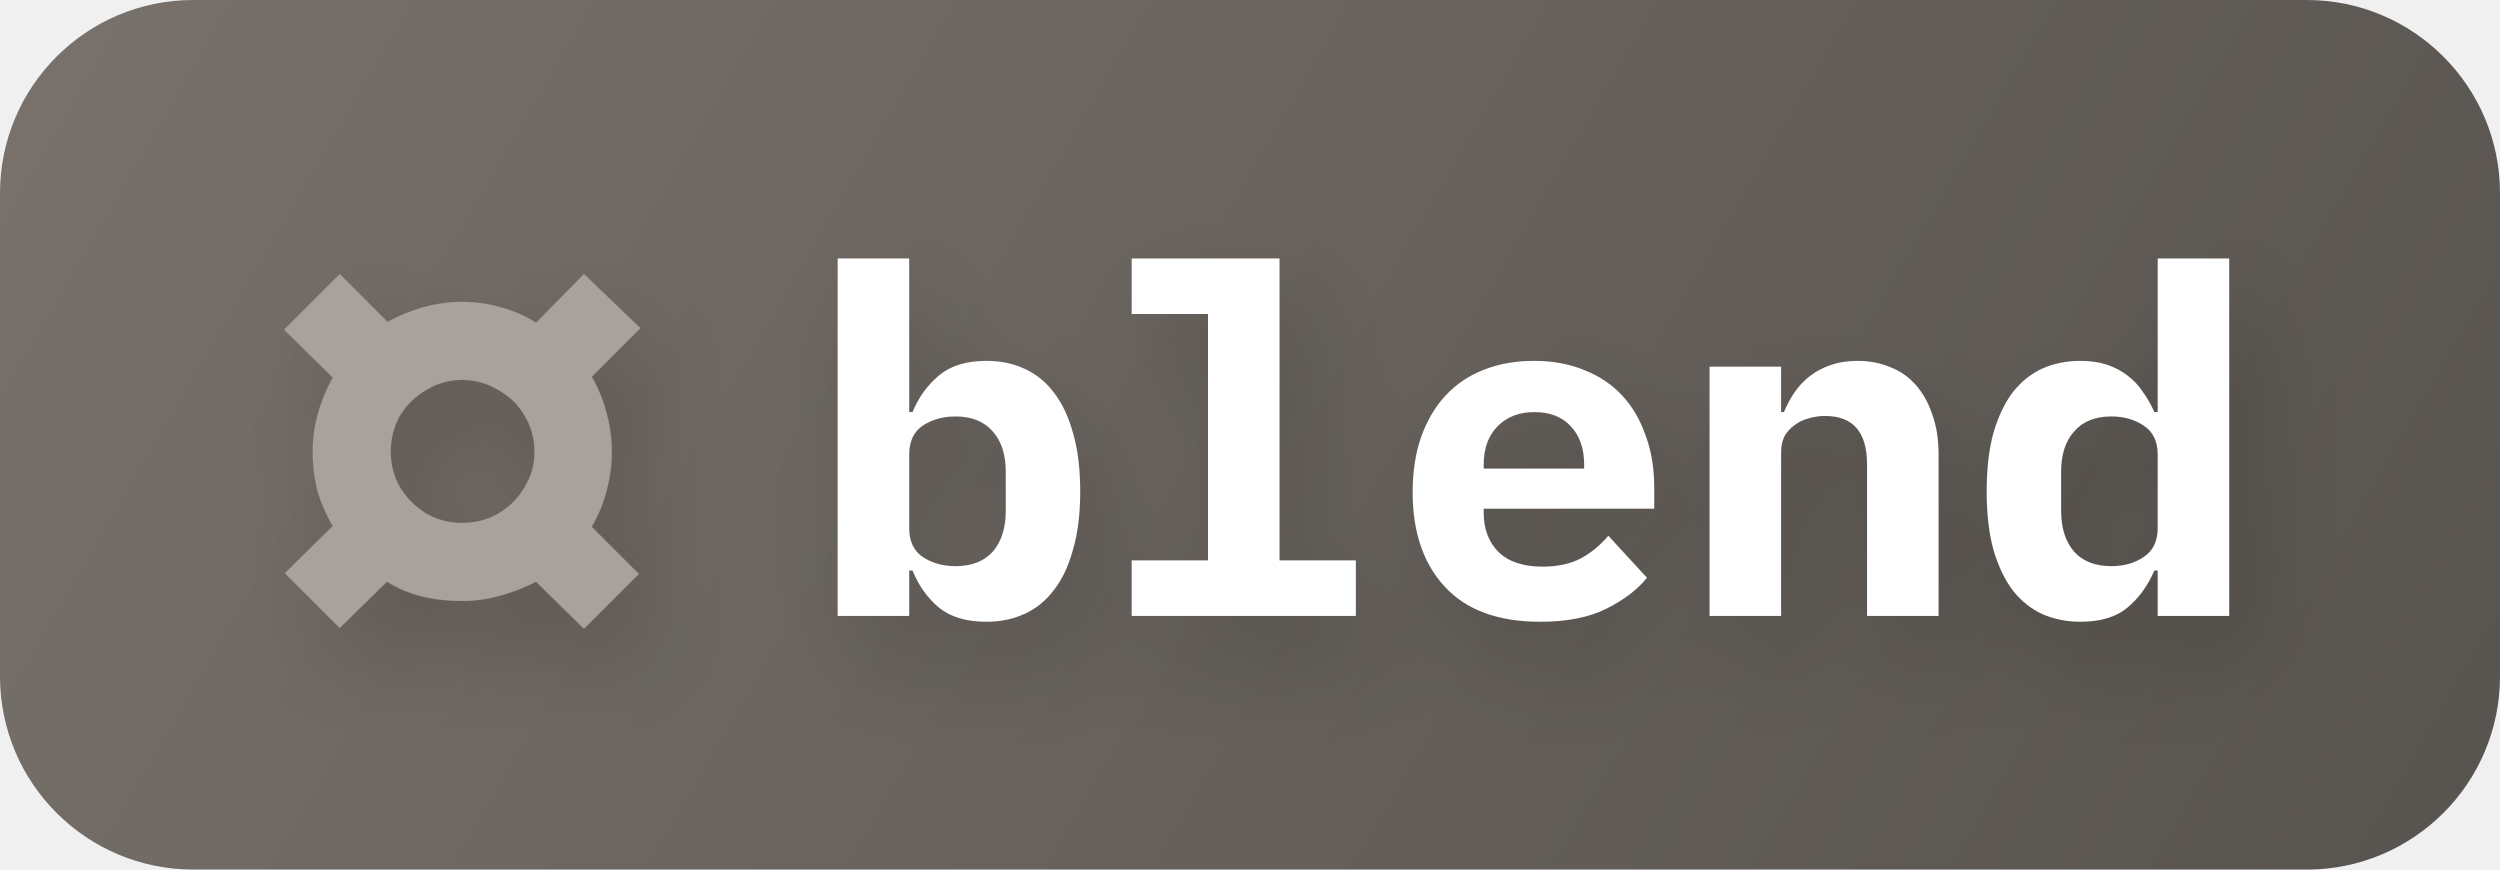
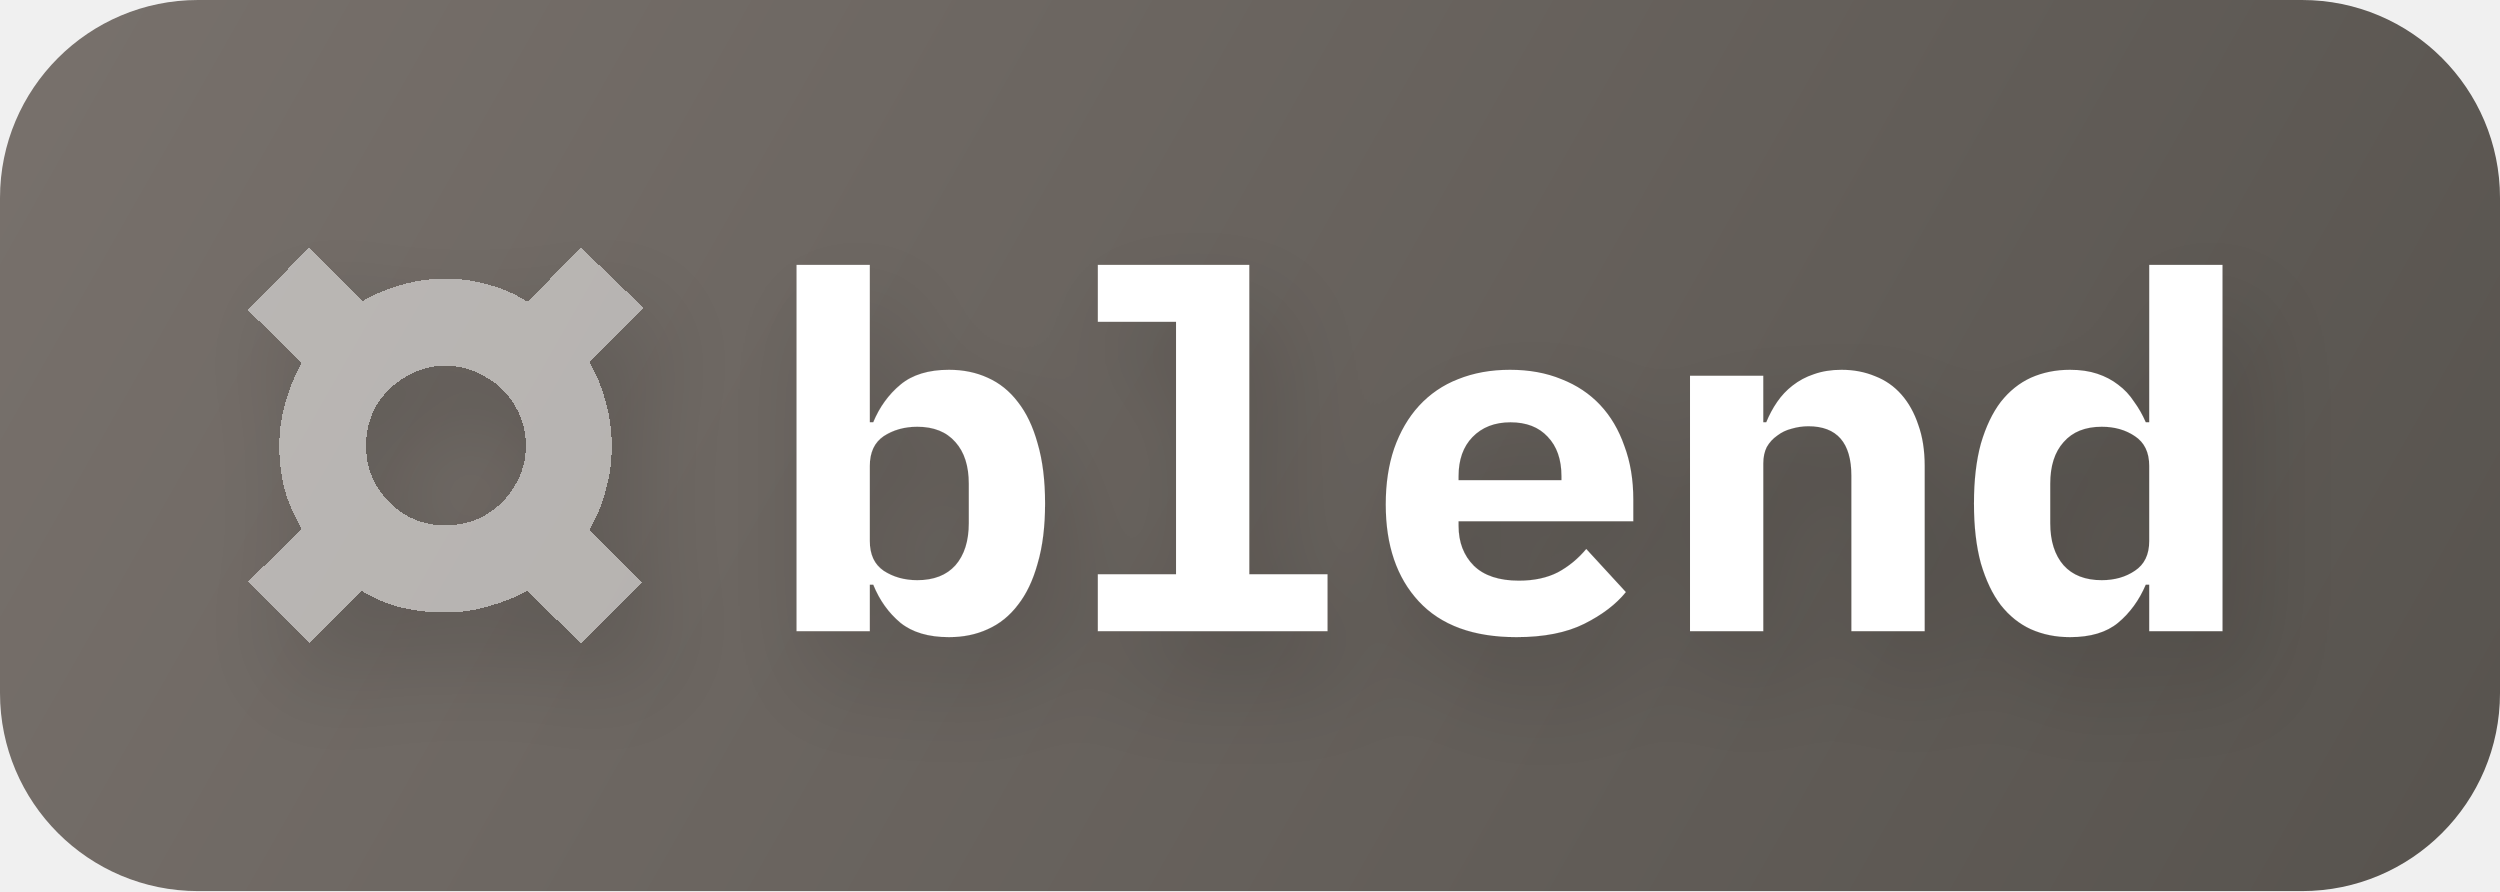
- <svg xmlns="http://www.w3.org/2000/svg" fill="none" viewBox="0 0 207 72" width="207" height="72">
-   <rect width="207" height="72" rx="16" fill="url(#a)" />
+ <svg xmlns="http://www.w3.org/2000/svg" width="202" height="72" fill="none">
+   <rect width="202" height="72" rx="16" fill="url(#a)" />
  <g filter="url(#b)">
-     <path d="M25.888 37.408c0-1.11.15-2.176.448-3.2a12.938 12.938 0 0 1 1.216-2.944l-4.032-3.968 4.608-4.608 3.968 3.968a12.938 12.938 0 0 1 2.944-1.216 11.82 11.82 0 0 1 3.2-.448c1.11 0 2.176.15 3.2.448a9.963 9.963 0 0 1 2.944 1.28l3.968-4.032 4.672 4.48-4.032 4.032c.512.853.917 1.835 1.216 2.944.299 1.067.448 2.155.448 3.264 0 1.152-.15 2.24-.448 3.264a11.015 11.015 0 0 1-1.216 2.944l3.904 3.904-4.544 4.544-3.968-3.904c-.896.47-1.877.853-2.944 1.152a11.37 11.37 0 0 1-3.2.448c-1.152 0-2.261-.128-3.328-.384a10.086 10.086 0 0 1-2.88-1.216L28.128 52l-4.544-4.544 3.968-3.904a12.83 12.83 0 0 1-1.28-2.944 13.146 13.146 0 0 1-.384-3.2Zm6.464 0a5.83 5.83 0 0 0 .768 2.944 6.63 6.63 0 0 0 2.176 2.176 5.83 5.83 0 0 0 2.944.768c1.11 0 2.112-.256 3.008-.768.939-.555 1.664-1.28 2.176-2.176a5.486 5.486 0 0 0 .832-2.944c0-1.11-.277-2.112-.832-3.008a5.459 5.459 0 0 0-2.176-2.112c-.896-.555-1.899-.832-3.008-.832a5.486 5.486 0 0 0-2.944.832A6.068 6.068 0 0 0 33.12 34.4c-.512.896-.768 1.899-.768 3.008Z" fill="#A8A29E" />
+     <path d="M22.568 36.035c0-1.209.162-2.37.486-3.486.324-1.162.764-2.23 1.32-3.207L20 25.02 24.998 20l4.303 4.322c.972-.557 2.037-.999 3.194-1.324a12.77 12.77 0 0 1 3.47-.488c1.203 0 2.36.162 3.471.488 1.11.279 2.175.743 3.193 1.394L46.933 20 52 24.88l-4.373 4.392c.555.93.995 1.999 1.319 3.207a13.18 13.18 0 0 1 .486 3.556c0 1.255-.162 2.44-.486 3.555a12.03 12.03 0 0 1-1.32 3.207l4.235 4.253L46.933 52l-4.304-4.253c-.972.511-2.036.93-3.193 1.255-1.11.325-2.267.488-3.47.488-1.25 0-2.453-.14-3.61-.418a10.916 10.916 0 0 1-3.124-1.325l-4.234 4.183-4.929-4.95 4.304-4.252a14.005 14.005 0 0 1-1.388-3.207 14.382 14.382 0 0 1-.417-3.486Zm7.011 0c0 1.162.278 2.23.833 3.207a7.206 7.206 0 0 0 2.36 2.37 6.303 6.303 0 0 0 3.193.837c1.203 0 2.291-.28 3.263-.837 1.018-.604 1.804-1.394 2.36-2.37a5.996 5.996 0 0 0 .902-3.207c0-1.209-.3-2.3-.902-3.277a5.933 5.933 0 0 0-2.36-2.3c-.972-.605-2.06-.907-3.263-.907a5.931 5.931 0 0 0-3.193.907 6.594 6.594 0 0 0-2.36 2.3c-.555.976-.833 2.068-.833 3.277Z" fill="#fff" fill-opacity=".5" shape-rendering="crispEdges" />
  </g>
  <g filter="url(#c)">
-     <path d="M69.36 21.4h5.92v12.72h.28c.507-1.227 1.24-2.24 2.2-3.04.96-.8 2.267-1.2 3.92-1.2 1.147 0 2.187.213 3.12.64.96.427 1.773 1.08 2.44 1.96.693.88 1.227 2 1.6 3.36.4 1.36.6 2.973.6 4.84s-.2 3.48-.6 4.84c-.373 1.36-.907 2.48-1.6 3.36-.667.88-1.48 1.533-2.44 1.96-.933.427-1.973.64-3.12.64-1.653 0-2.96-.387-3.92-1.16-.96-.8-1.693-1.827-2.2-3.08h-.28V51h-5.92V21.4Zm9.76 25.48c1.333 0 2.36-.4 3.08-1.2.72-.827 1.08-1.96 1.08-3.4v-3.2c0-1.44-.36-2.56-1.08-3.36-.72-.827-1.747-1.24-3.08-1.24-1.04 0-1.947.253-2.72.76-.747.507-1.12 1.307-1.12 2.4v6.08c0 1.093.373 1.893 1.12 2.4.773.507 1.68.76 2.72.76Zm14.584-.48h6.32V26h-6.32v-4.6h12.24v25h6.32V51h-18.56v-4.6Zm33.825 5.08c-3.467 0-6.094-.96-7.88-2.88-1.787-1.92-2.68-4.533-2.68-7.84 0-1.68.226-3.187.68-4.52.48-1.36 1.146-2.507 2-3.44a8.36 8.36 0 0 1 3.16-2.16c1.253-.507 2.653-.76 4.2-.76 1.546 0 2.933.253 4.16.76 1.226.48 2.266 1.173 3.12 2.08.853.907 1.506 2.013 1.96 3.32.48 1.28.72 2.72.72 4.32v1.76h-14.12v.36c0 1.333.413 2.413 1.24 3.24.826.8 2.04 1.2 3.64 1.2 1.226 0 2.28-.227 3.16-.68a7.752 7.752 0 0 0 2.28-1.88l3.2 3.48c-.8.987-1.92 1.84-3.36 2.56s-3.267 1.08-5.48 1.08Zm-.48-17.36c-1.28 0-2.307.4-3.08 1.2-.747.773-1.12 1.827-1.12 3.16v.32h8.32v-.32c0-1.36-.374-2.427-1.12-3.2-.72-.773-1.72-1.16-3-1.16ZM141.553 51V30.36h5.92v3.76h.24c.24-.587.533-1.133.88-1.64.347-.507.76-.947 1.24-1.32a5.62 5.62 0 0 1 1.72-.92c.667-.24 1.413-.36 2.24-.36.987 0 1.893.173 2.72.52.827.32 1.533.813 2.12 1.48.587.667 1.04 1.48 1.36 2.44.347.96.52 2.067.52 3.32V51h-5.92V38.44c0-2.667-1.16-4-3.48-4a4.8 4.8 0 0 0-1.36.2 3.126 3.126 0 0 0-1.16.56c-.347.24-.627.547-.84.92-.187.373-.28.813-.28 1.32V51h-5.92Zm37.105-3.76h-.28c-.534 1.253-1.28 2.28-2.24 3.08-.934.773-2.227 1.16-3.88 1.16-1.147 0-2.2-.213-3.16-.64-.934-.427-1.747-1.08-2.44-1.96-.667-.88-1.2-2-1.6-3.36-.374-1.36-.56-2.973-.56-4.84s.186-3.48.56-4.84c.4-1.36.933-2.48 1.6-3.36.693-.88 1.506-1.533 2.44-1.96.96-.427 2.013-.64 3.16-.64.826 0 1.56.107 2.2.32.64.213 1.2.507 1.68.88a5.2 5.2 0 0 1 1.28 1.36c.373.507.693 1.067.96 1.68h.28V21.4h5.92V51h-5.92v-3.76Zm-3.84-.36c1.04 0 1.933-.253 2.68-.76.773-.507 1.16-1.307 1.16-2.4v-6.08c0-1.093-.387-1.893-1.16-2.4-.747-.507-1.64-.76-2.68-.76-1.334 0-2.36.413-3.08 1.24-.72.8-1.08 1.92-1.08 3.36v3.2c0 1.44.36 2.573 1.08 3.4.72.8 1.746 1.2 3.08 1.2Z" fill="#fff" />
+     <path d="M64.36 21.4h5.92v12.72h.28c.507-1.227 1.24-2.24 2.2-3.04.96-.8 2.267-1.2 3.92-1.2 1.147 0 2.187.213 3.12.64.96.427 1.773 1.08 2.44 1.96.693.88 1.227 2 1.6 3.36.4 1.36.6 2.973.6 4.84s-.2 3.48-.6 4.84c-.373 1.36-.907 2.48-1.6 3.36-.667.88-1.48 1.533-2.44 1.96-.933.427-1.973.64-3.12.64-1.653 0-2.96-.387-3.92-1.16-.96-.8-1.693-1.827-2.2-3.08h-.28V51h-5.92V21.4Zm9.76 25.48c1.333 0 2.36-.4 3.08-1.2.72-.827 1.08-1.96 1.08-3.4v-3.2c0-1.44-.36-2.56-1.08-3.36-.72-.827-1.747-1.24-3.08-1.24-1.04 0-1.947.253-2.72.76-.747.507-1.12 1.307-1.12 2.4v6.08c0 1.093.373 1.893 1.12 2.4.773.507 1.68.76 2.72.76Zm14.584-.48h6.32V26h-6.32v-4.6h12.24v25h6.32V51h-18.56v-4.6Zm33.825 5.08c-3.467 0-6.094-.96-7.88-2.88-1.787-1.92-2.68-4.533-2.68-7.84 0-1.68.226-3.187.68-4.52.48-1.36 1.146-2.507 2-3.44a8.36 8.36 0 0 1 3.16-2.16c1.253-.507 2.653-.76 4.2-.76 1.546 0 2.933.253 4.16.76 1.226.48 2.266 1.173 3.12 2.08.853.907 1.506 2.013 1.96 3.32.48 1.28.72 2.72.72 4.32v1.76h-14.12v.36c0 1.333.413 2.413 1.24 3.24.826.8 2.04 1.2 3.64 1.2 1.226 0 2.28-.227 3.16-.68a7.752 7.752 0 0 0 2.28-1.88l3.2 3.48c-.8.987-1.92 1.84-3.36 2.56s-3.267 1.08-5.48 1.08Zm-.48-17.36c-1.28 0-2.307.4-3.08 1.2-.747.773-1.12 1.827-1.12 3.16v.32h8.32v-.32c0-1.36-.374-2.427-1.12-3.2-.72-.773-1.72-1.16-3-1.16ZM136.553 51V30.36h5.92v3.76h.24c.24-.587.533-1.133.88-1.64.347-.507.76-.947 1.24-1.32a5.62 5.62 0 0 1 1.72-.92c.667-.24 1.413-.36 2.24-.36.987 0 1.893.173 2.72.52.827.32 1.533.813 2.12 1.48.587.667 1.04 1.48 1.36 2.44.347.96.52 2.067.52 3.32V51h-5.92V38.44c0-2.667-1.16-4-3.48-4a4.8 4.8 0 0 0-1.36.2 3.126 3.126 0 0 0-1.16.56c-.347.24-.627.547-.84.92-.187.373-.28.813-.28 1.32V51h-5.92Zm37.105-3.76h-.28c-.534 1.253-1.28 2.28-2.24 3.08-.934.773-2.227 1.16-3.88 1.16-1.147 0-2.2-.213-3.16-.64-.934-.427-1.747-1.08-2.44-1.96-.667-.88-1.2-2-1.6-3.36-.374-1.36-.56-2.973-.56-4.84s.186-3.48.56-4.84c.4-1.36.933-2.48 1.6-3.36.693-.88 1.506-1.533 2.44-1.96.96-.427 2.013-.64 3.16-.64.826 0 1.56.107 2.2.32.64.213 1.2.507 1.68.88a5.2 5.2 0 0 1 1.28 1.36c.373.507.693 1.067.96 1.68h.28V21.4h5.92V51h-5.92v-3.76Zm-3.84-.36c1.04 0 1.933-.253 2.68-.76.773-.507 1.16-1.307 1.16-2.4v-6.08c0-1.093-.387-1.893-1.16-2.4-.747-.507-1.64-.76-2.68-.76-1.334 0-2.36.413-3.08 1.24-.72.8-1.08 1.92-1.08 3.36v3.2c0 1.44.36 2.573 1.08 3.4.72.8 1.746 1.2 3.08 1.2Z" fill="#fff" />
  </g>
  <defs>
-     <filter id="b" x="17.52" y="18.688" width="45.504" height="45.376" filterUnits="userSpaceOnUse" color-interpolation-filters="sRGB">
+     <filter id="b" x="14" y="16" width="48" height="48" filterUnits="userSpaceOnUse" color-interpolation-filters="sRGB">
      <feFlood flood-opacity="0" result="BackgroundImageFix" />
      <feColorMatrix in="SourceAlpha" values="0 0 0 0 0 0 0 0 0 0 0 0 0 0 0 0 0 0 127 0" result="hardAlpha" />
      <feOffset dx="2" dy="4" />
      <feGaussianBlur stdDeviation="4" />
      <feComposite in2="hardAlpha" operator="out" />
      <feColorMatrix values="0 0 0 0 0 0 0 0 0 0 0 0 0 0 0 0 0 0 0.15 0" />
      <feBlend in2="BackgroundImageFix" result="effect1_dropShadow_633_9" />
      <feBlend in="SourceGraphic" in2="effect1_dropShadow_633_9" result="shape" />
    </filter>
-     <filter id="c" x="63.36" y="17.4" width="131.217" height="46.08" filterUnits="userSpaceOnUse" color-interpolation-filters="sRGB">
+     <filter id="c" x="58.36" y="17.4" width="131.217" height="46.08" filterUnits="userSpaceOnUse" color-interpolation-filters="sRGB">
      <feFlood flood-opacity="0" result="BackgroundImageFix" />
      <feColorMatrix in="SourceAlpha" values="0 0 0 0 0 0 0 0 0 0 0 0 0 0 0 0 0 0 127 0" result="hardAlpha" />
      <feOffset dx="2" dy="4" />
      <feGaussianBlur stdDeviation="4" />
      <feComposite in2="hardAlpha" operator="out" />
      <feColorMatrix values="0 0 0 0 0 0 0 0 0 0 0 0 0 0 0 0 0 0 0.15 0" />
      <feBlend in2="BackgroundImageFix" result="effect1_dropShadow_633_9" />
      <feBlend in="SourceGraphic" in2="effect1_dropShadow_633_9" result="shape" />
    </filter>
-     <linearGradient id="a" x1="0" y1="0" x2="185.906" y2="108.232" gradientUnits="userSpaceOnUse">
-       <stop stop-color="#78716c" />
-       <stop offset="1" stop-color="#57534e" />
+     <linearGradient id="a" x1="0" y1="0" x2="183.634" y2="104.327" gradientUnits="userSpaceOnUse">
+       <stop stop-color="#78716C" />
+       <stop offset="1" stop-color="#57534E" />
    </linearGradient>
  </defs>
</svg>
